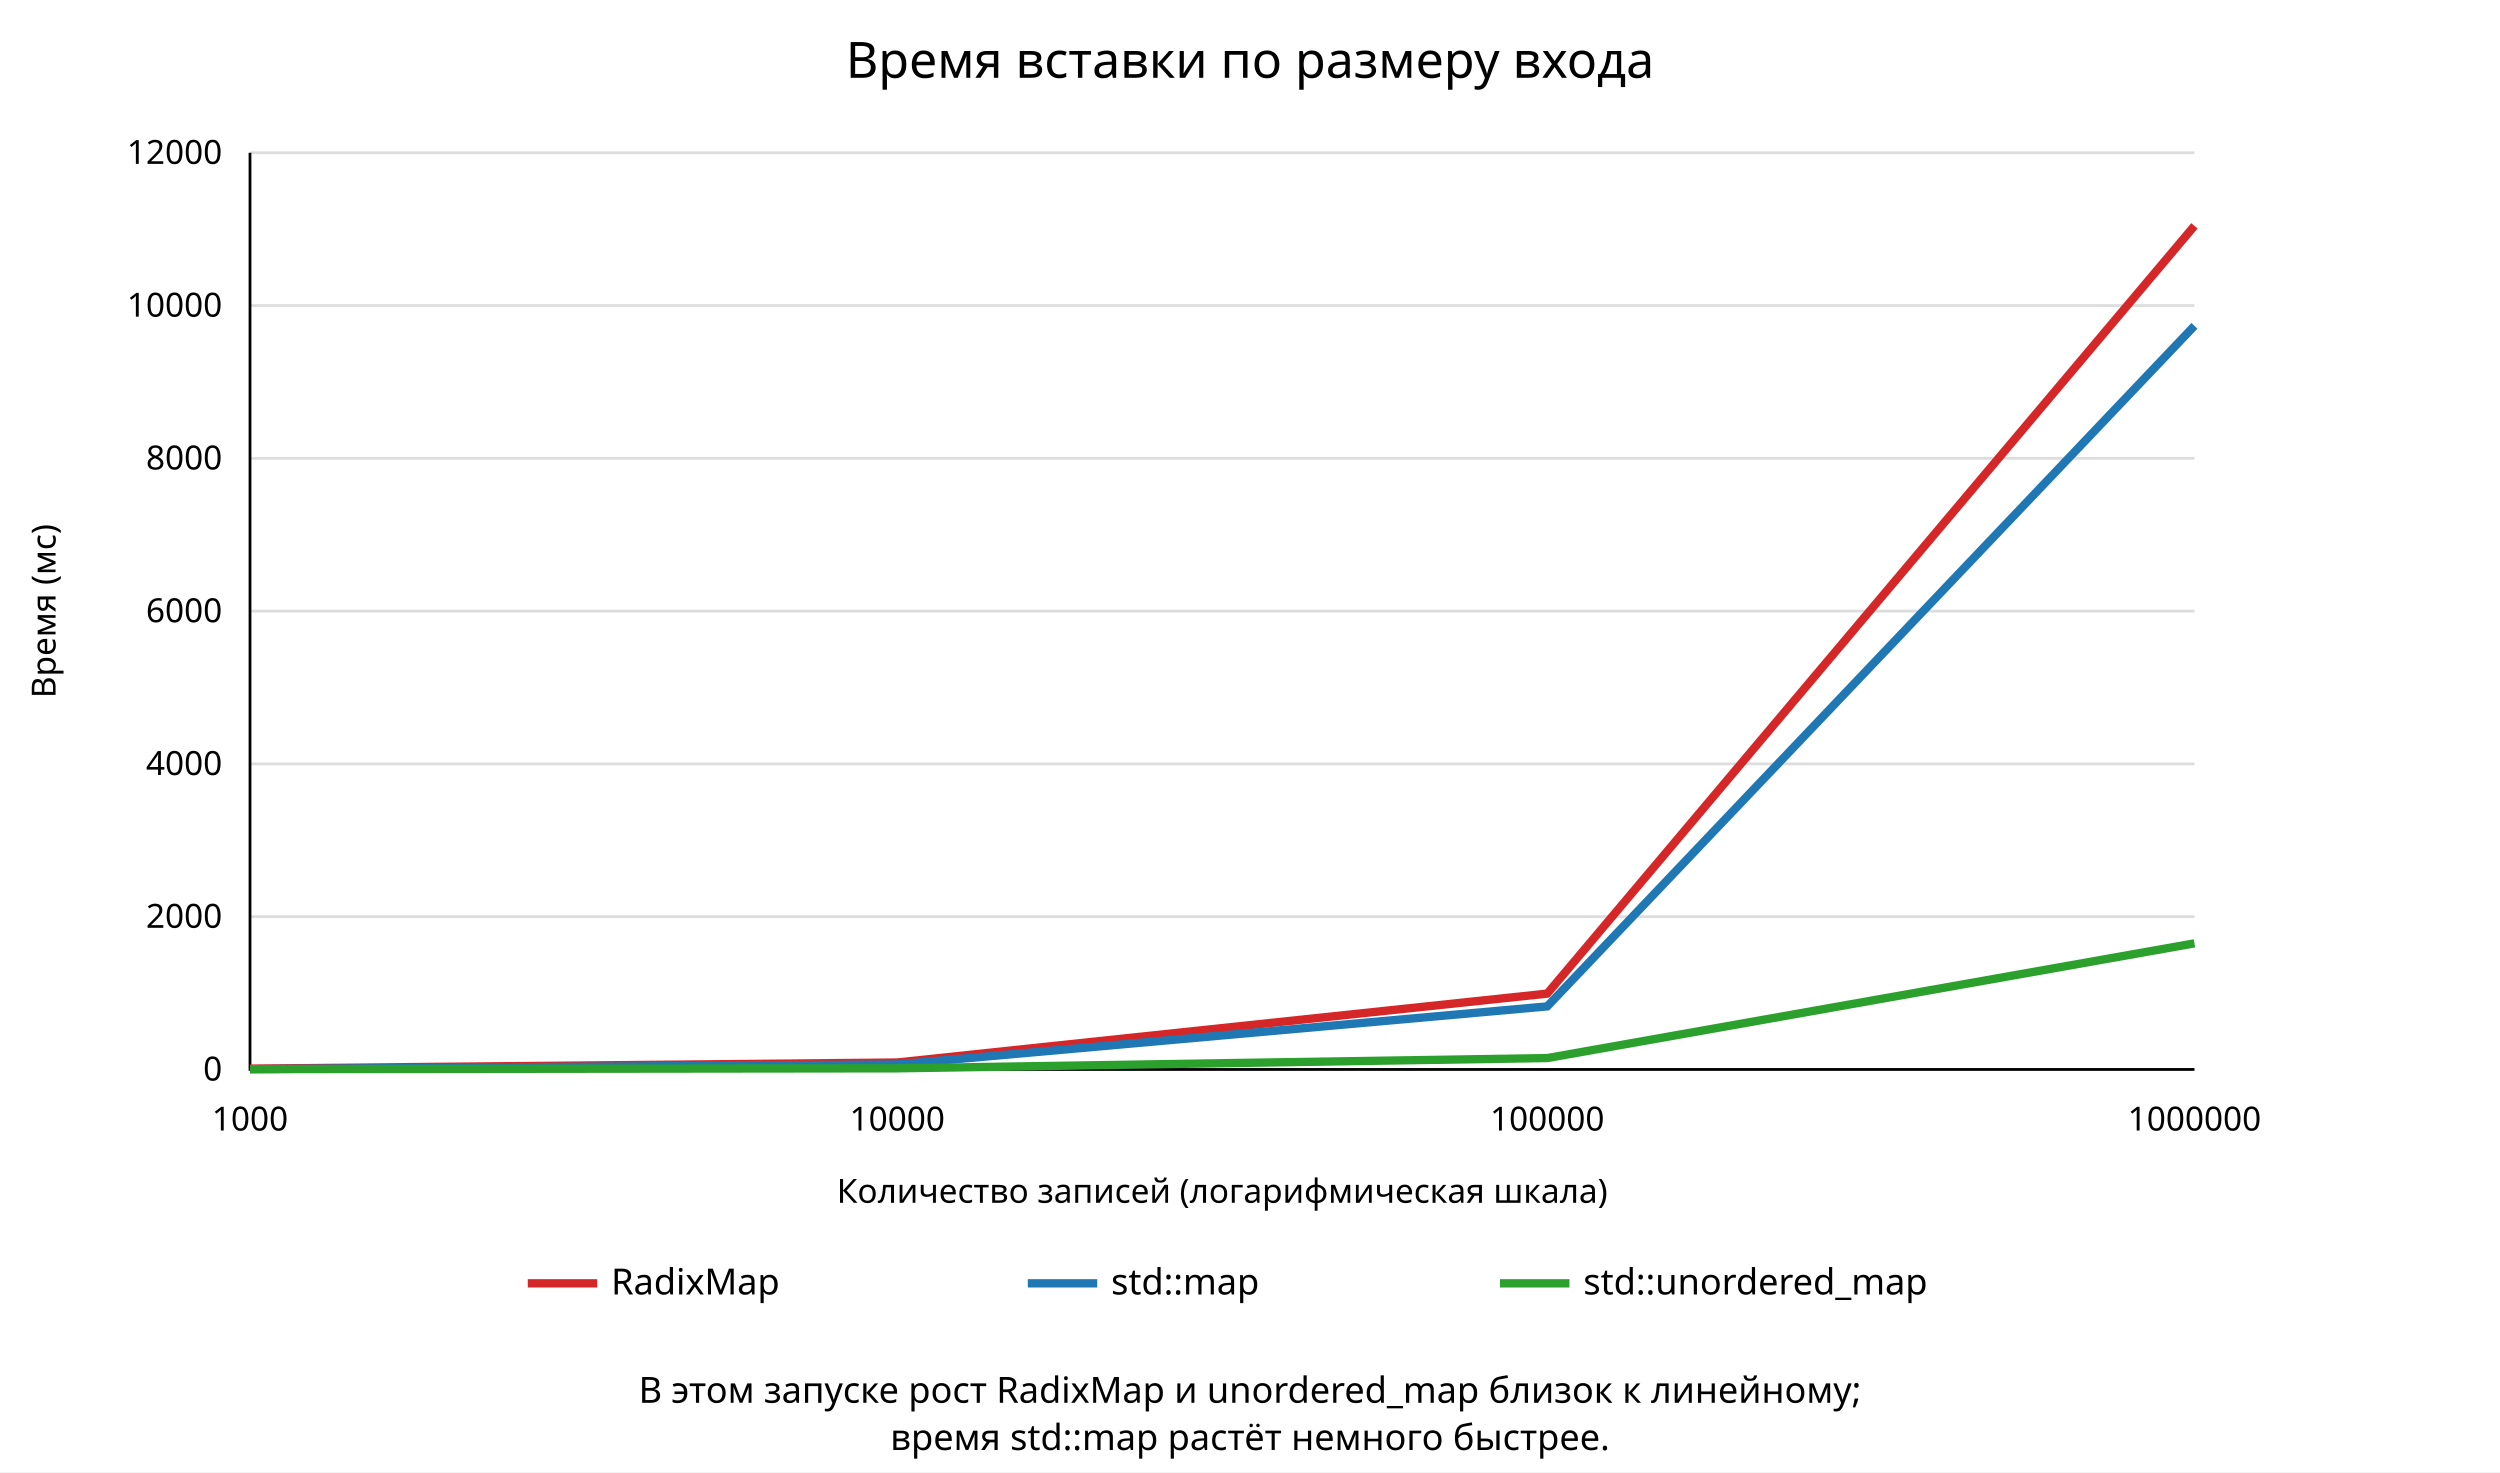
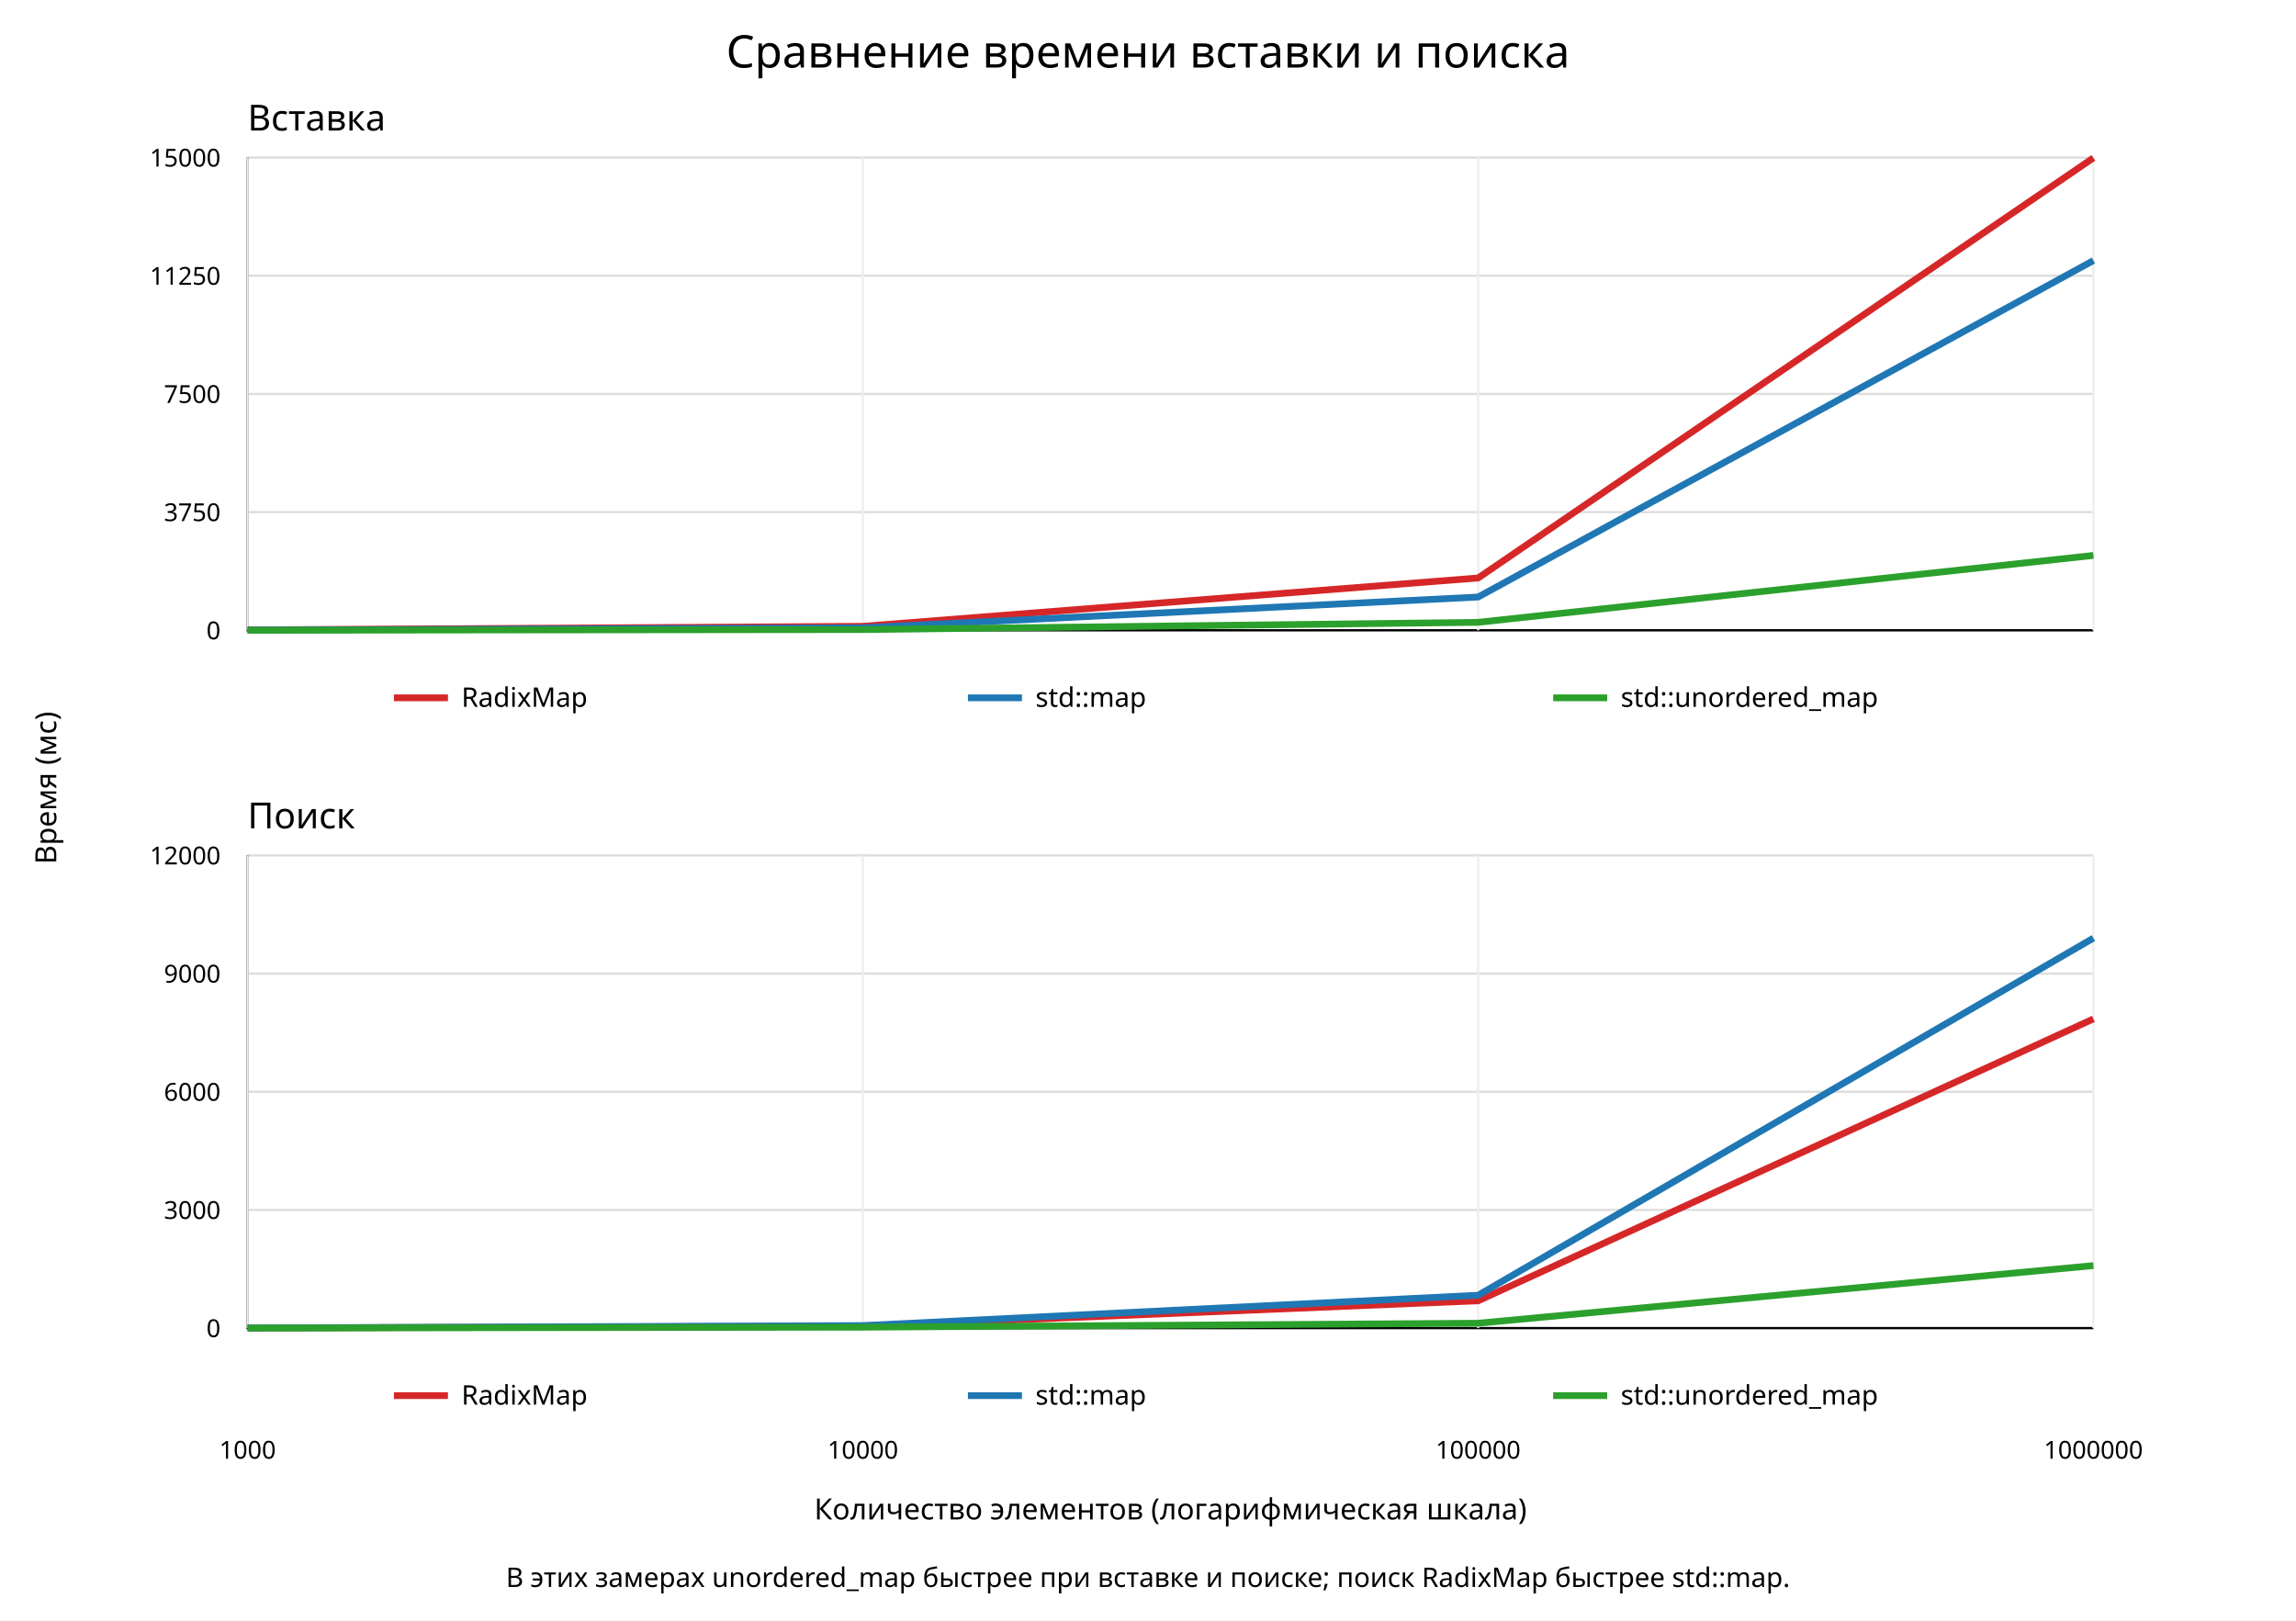
- <svg xmlns="http://www.w3.org/2000/svg" width="900" height="530" viewBox="0 0 900 530">
+ <svg xmlns="http://www.w3.org/2000/svg" width="1020" height="720" viewBox="0 0 1020 720">
  <rect width="100%" height="100%" fill="white" />
-   <text x="450" y="28" text-anchor="middle" font-family="sans-serif" font-size="18">Время вставки по размеру входа</text>
-   <path d="M 90 385 H 790" stroke="#ddd" />
-   <text x="80" y="389" text-anchor="end" font-family="sans-serif" font-size="12">0</text>
-   <path d="M 90 330 H 790" stroke="#ddd" />
-   <text x="80" y="334" text-anchor="end" font-family="sans-serif" font-size="12">2000</text>
-   <path d="M 90 275 H 790" stroke="#ddd" />
-   <text x="80" y="279" text-anchor="end" font-family="sans-serif" font-size="12">4000</text>
-   <path d="M 90 220 H 790" stroke="#ddd" />
-   <text x="80" y="224" text-anchor="end" font-family="sans-serif" font-size="12">6000</text>
-   <path d="M 90 165 H 790" stroke="#ddd" />
-   <text x="80" y="169" text-anchor="end" font-family="sans-serif" font-size="12">8000</text>
-   <path d="M 90 110 H 790" stroke="#ddd" />
-   <text x="80" y="114" text-anchor="end" font-family="sans-serif" font-size="12">10000</text>
-   <path d="M 90 55 H 790" stroke="#ddd" />
-   <text x="80" y="59" text-anchor="end" font-family="sans-serif" font-size="12">12000</text>
-   <path d="M 90 55 V 385 H 790" fill="none" stroke="black" />
-   <text x="90" y="407" text-anchor="middle" font-family="sans-serif" font-size="12">1000</text>
-   <text x="323" y="407" text-anchor="middle" font-family="sans-serif" font-size="12">10000</text>
-   <text x="557" y="407" text-anchor="middle" font-family="sans-serif" font-size="12">100000</text>
-   <text x="790" y="407" text-anchor="middle" font-family="sans-serif" font-size="12">1000000</text>
-   <polyline fill="none" stroke="#d62728" stroke-width="3" points="90,384.7 323,382.5 557,357.7 790,81.3" />
-   <polyline fill="none" stroke="#1f77b4" stroke-width="3" points="90,384.9 323,383.2 557,362.3 790,117.3" />
-   <polyline fill="none" stroke="#2ca02c" stroke-width="3" points="90,384.9 323,384.6 557,380.9 790,339.6" />
-   <text x="440" y="433" text-anchor="middle" font-family="sans-serif">Количество записей (логарифмическая шкала)</text>
-   <text x="20" y="220" transform="rotate(-90 20 220)" text-anchor="middle" font-family="sans-serif">Время (мс)</text>
-   <line x1="190" y1="462" x2="215" y2="462" stroke="#d62728" stroke-width="3" />
-   <text x="220" y="466" font-family="sans-serif" font-size="13">RadixMap</text>
-   <line x1="370" y1="462" x2="395" y2="462" stroke="#1f77b4" stroke-width="3" />
-   <text x="400" y="466" font-family="sans-serif" font-size="13">std::map</text>
-   <line x1="540" y1="462" x2="565" y2="462" stroke="#2ca02c" stroke-width="3" />
-   <text x="570" y="466" font-family="sans-serif" font-size="13">std::unordered_map</text>
-   <text x="450" y="505" text-anchor="middle" font-family="sans-serif" font-size="13">В этом запуске рост RadixMap и unordered_map близок к линейному;</text>
-   <text x="450" y="522" text-anchor="middle" font-family="sans-serif" font-size="13">время std::map растёт немного быстрее.</text>
+   <text x="510" y="30" text-anchor="middle" font-family="sans-serif" font-size="20">Сравнение времени вставки и поиска</text>
+   <text x="110" y="58" font-family="sans-serif" font-size="16">Вставка</text>
+   <path d="M 110 280 H 930" stroke="#ddd" />
+   <text x="98" y="284" text-anchor="end" font-family="sans-serif" font-size="11">0</text>
+   <path d="M 110 227.5 H 930" stroke="#ddd" />
+   <text x="98" y="231.5" text-anchor="end" font-family="sans-serif" font-size="11">3750</text>
+   <path d="M 110 175 H 930" stroke="#ddd" />
+   <text x="98" y="179" text-anchor="end" font-family="sans-serif" font-size="11">7500</text>
+   <path d="M 110 122.5 H 930" stroke="#ddd" />
+   <text x="98" y="126.5" text-anchor="end" font-family="sans-serif" font-size="11">11250</text>
+   <path d="M 110 70 H 930" stroke="#ddd" />
+   <text x="98" y="74" text-anchor="end" font-family="sans-serif" font-size="11">15000</text>
+   <path d="M 110 70 V 280 H 930" fill="none" stroke="black" />
+   <path d="M 110 70 V 280" stroke="#eee" />
+   <path d="M 383.333 70 V 280" stroke="#eee" />
+   <path d="M 656.667 70 V 280" stroke="#eee" />
+   <path d="M 930 70 V 280" stroke="#eee" />
+   <polyline fill="none" stroke="#d62728" stroke-width="3" points="110,279.836 383.333,278.229 656.667,256.765 930,70.137" />
+   <polyline fill="none" stroke="#1f77b4" stroke-width="3" points="110,279.92 383.333,278.872 656.667,265.22 930,115.749" />
+   <polyline fill="none" stroke="#2ca02c" stroke-width="3" points="110,279.976 383.333,279.686 656.667,276.468 930,246.743" />
+   <line x1="175" y1="310" x2="199" y2="310" stroke="#d62728" stroke-width="3" />
+   <text x="205" y="314" font-family="sans-serif" font-size="12">RadixMap</text>
+   <line x1="430" y1="310" x2="454" y2="310" stroke="#1f77b4" stroke-width="3" />
+   <text x="460" y="314" font-family="sans-serif" font-size="12">std::map</text>
+   <line x1="690" y1="310" x2="714" y2="310" stroke="#2ca02c" stroke-width="3" />
+   <text x="720" y="314" font-family="sans-serif" font-size="12">std::unordered_map</text>
+   <text x="110" y="368" font-family="sans-serif" font-size="16">Поиск</text>
+   <path d="M 110 590 H 930" stroke="#ddd" />
+   <text x="98" y="594" text-anchor="end" font-family="sans-serif" font-size="11">0</text>
+   <path d="M 110 537.5 H 930" stroke="#ddd" />
+   <text x="98" y="541.5" text-anchor="end" font-family="sans-serif" font-size="11">3000</text>
+   <path d="M 110 485 H 930" stroke="#ddd" />
+   <text x="98" y="489" text-anchor="end" font-family="sans-serif" font-size="11">6000</text>
+   <path d="M 110 432.5 H 930" stroke="#ddd" />
+   <text x="98" y="436.5" text-anchor="end" font-family="sans-serif" font-size="11">9000</text>
+   <path d="M 110 380 H 930" stroke="#ddd" />
+   <text x="98" y="384" text-anchor="end" font-family="sans-serif" font-size="11">12000</text>
+   <path d="M 110 380 V 590 H 930" fill="none" stroke="black" />
+   <path d="M 110 380 V 590" stroke="#eee" />
+   <path d="M 383.333 380 V 590" stroke="#eee" />
+   <path d="M 656.667 380 V 590" stroke="#eee" />
+   <path d="M 930 380 V 590" stroke="#eee" />
+   <polyline fill="none" stroke="#d62728" stroke-width="3" points="110,589.952 383.333,589.147 656.667,577.873 930,452.629" />
+   <polyline fill="none" stroke="#1f77b4" stroke-width="3" points="110,589.927 383.333,588.885 656.667,575.399 930,416.746" />
+   <polyline fill="none" stroke="#2ca02c" stroke-width="3" points="110,589.986 383.333,589.596 656.667,587.836 930,562.231" />
+   <line x1="175" y1="620" x2="199" y2="620" stroke="#d62728" stroke-width="3" />
+   <text x="205" y="624" font-family="sans-serif" font-size="12">RadixMap</text>
+   <line x1="430" y1="620" x2="454" y2="620" stroke="#1f77b4" stroke-width="3" />
+   <text x="460" y="624" font-family="sans-serif" font-size="12">std::map</text>
+   <line x1="690" y1="620" x2="714" y2="620" stroke="#2ca02c" stroke-width="3" />
+   <text x="720" y="624" font-family="sans-serif" font-size="12">std::unordered_map</text>
+   <text x="110" y="648" text-anchor="middle" font-family="sans-serif" font-size="11">1000</text>
+   <text x="383.333" y="648" text-anchor="middle" font-family="sans-serif" font-size="11">10000</text>
+   <text x="656.667" y="648" text-anchor="middle" font-family="sans-serif" font-size="11">100000</text>
+   <text x="930" y="648" text-anchor="middle" font-family="sans-serif" font-size="11">1000000</text>
+   <text x="520" y="675" text-anchor="middle" font-family="sans-serif" font-size="13">Количество элементов (логарифмическая шкала)</text>
+   <text x="25" y="350" transform="rotate(-90 25 350)" text-anchor="middle" font-family="sans-serif" font-size="13">Время (мс)</text>
+   <text x="510" y="705" text-anchor="middle" font-family="sans-serif" font-size="12">В этих замерах unordered_map быстрее при вставке и поиске; поиск RadixMap быстрее std::map.</text>
</svg>
